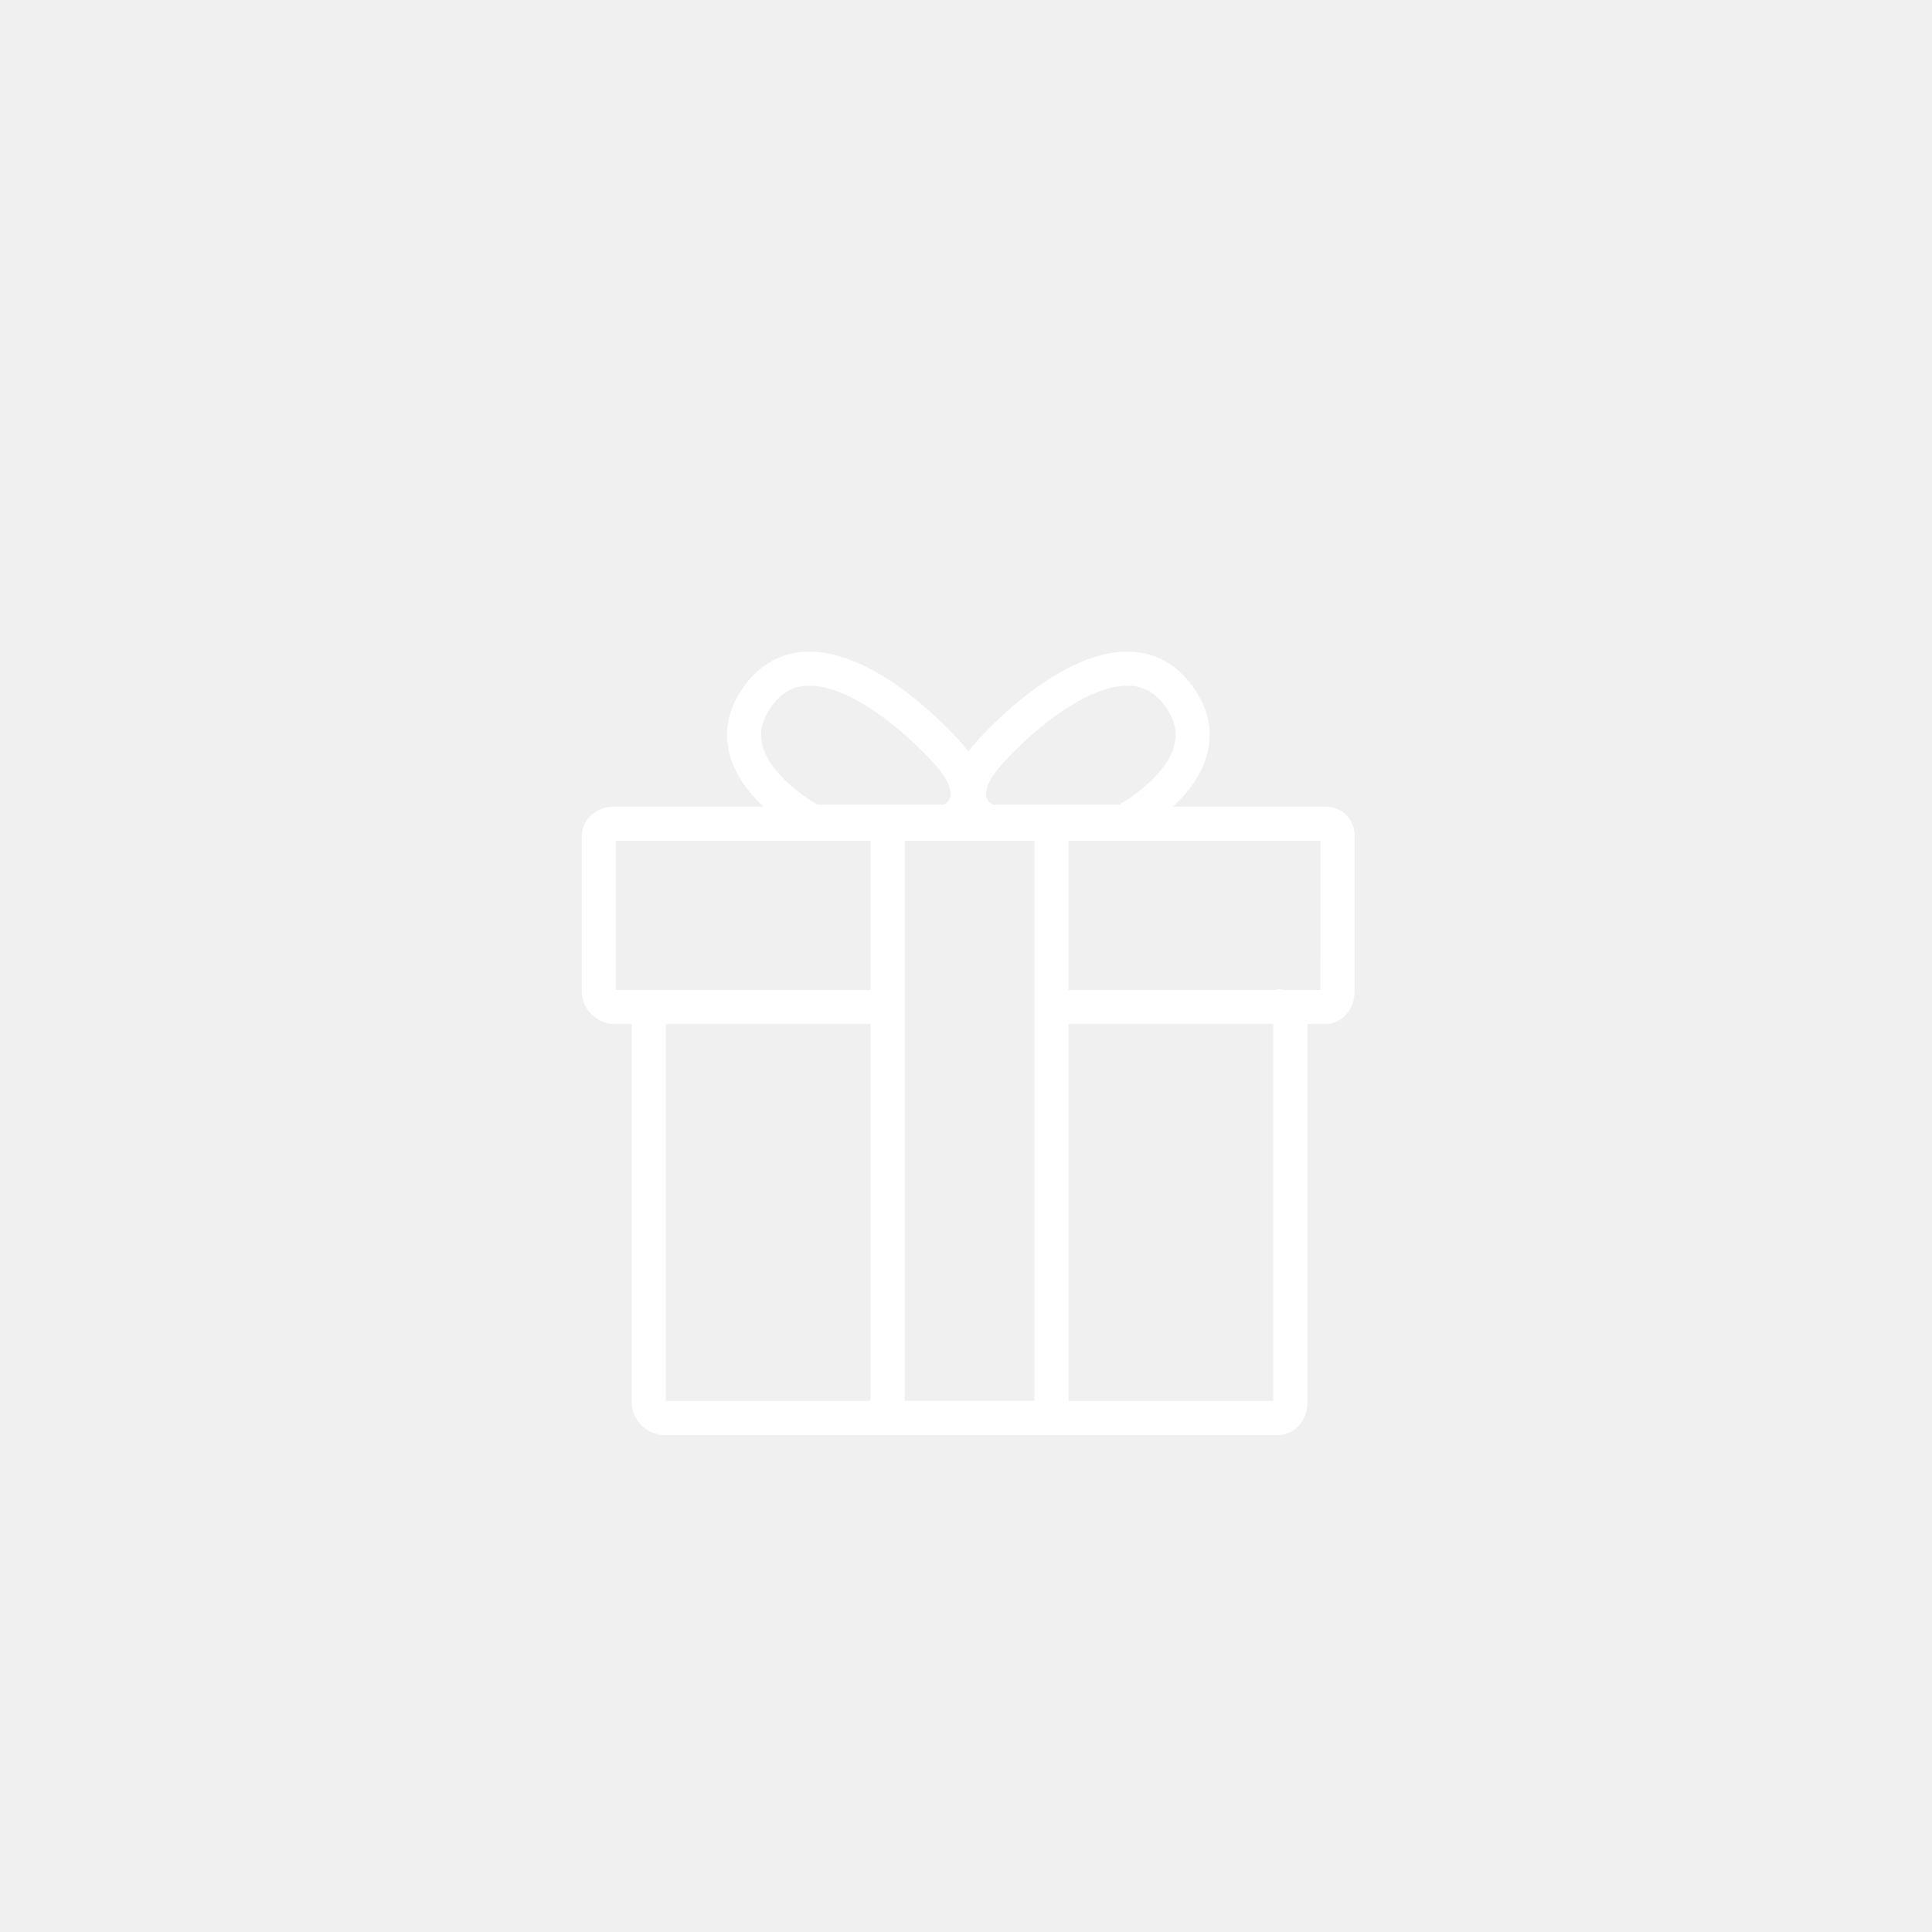
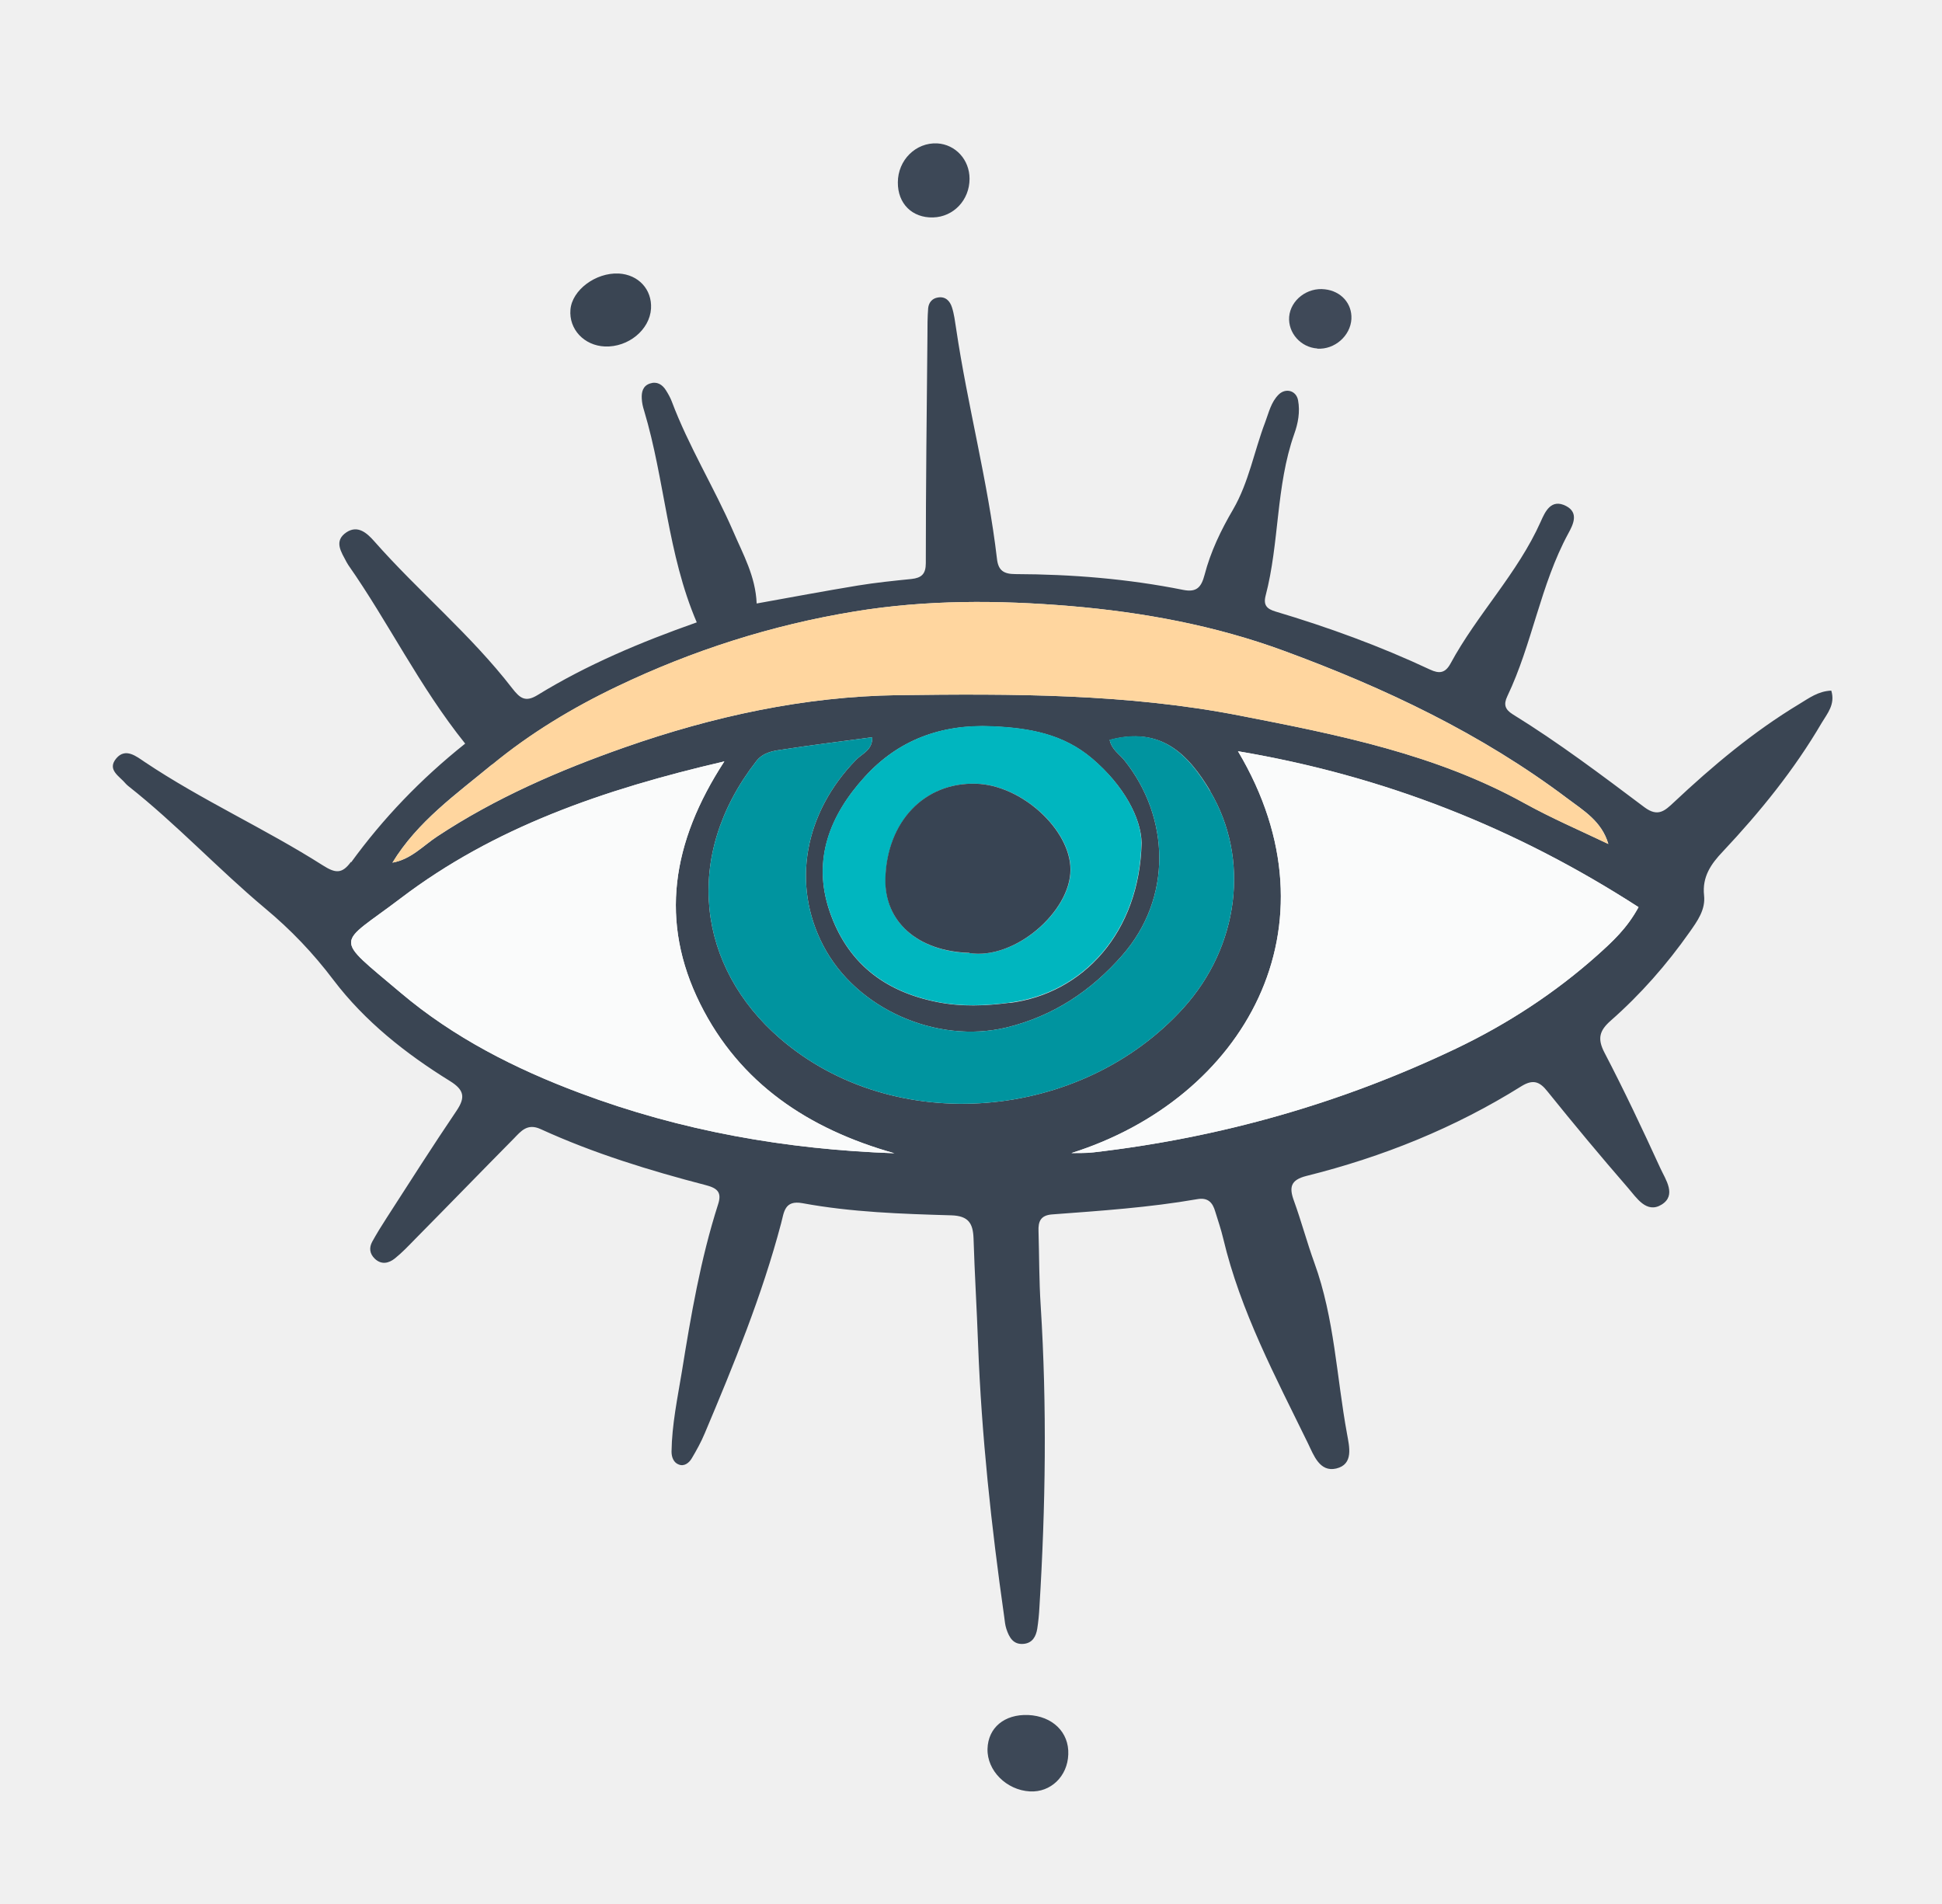
- <svg xmlns="http://www.w3.org/2000/svg" version="1.1" id="Capa_1" x="0px" y="0px" width="150px" height="150px" viewBox="0 0 150 150" enable-background="new 0 0 150 150" xml:space="preserve">
-   <g>
-     <g>
-       <path fill="#FFFFFF" d="M102.875,79.505H81.636v-2.646h20.881l0.006-11.585H47.814v11.585h21.102v2.646H47.679    c-1.336,0-2.509-1.173-2.509-2.511V64.92c0-1.286,1.102-2.292,2.509-2.292h55.196c1.329,0,2.295,0.965,2.295,2.292v12.074    C105.168,78.401,104.161,79.505,102.875,79.505z" />
-       <path fill="#FFFFFF" d="M99.21,111.417H51.56c-1.337,0-2.509-1.172-2.509-2.51V79.15c0-1.286,1.103-2.293,2.509-2.293h17.356    v2.646h-17.22v29.266h47.157l0.005-29.619c0,0.138,0.162,0.301,0.3,0.301v-2.646c1.315,0,2.348,1.03,2.348,2.346v29.756    C101.504,110.314,100.494,111.417,99.21,111.417z" />
-       <path fill="#FFFFFF" d="M82.959,111.417H67.594v-48.79h15.365V111.417L82.959,111.417z M70.238,108.771h10.075V65.274H70.238    V108.771z" />
-       <path fill="#FFFFFF" d="M87.565,65.117H76.893c-0.859,0-2.128-0.78-2.685-2.042c-0.507-1.154-0.625-3.064,1.708-5.616    c1.473-1.61,6.663-6.867,11.609-6.867c2.216,0,4.071,1.079,5.361,3.12c0.999,1.577,1.276,3.221,0.824,4.887    c-1.029,3.819-5.662,6.267-5.858,6.37L87.565,65.117z M77.062,62.472h9.844c1.209-0.699,3.704-2.501,4.258-4.567    c0.25-0.935,0.084-1.843-0.509-2.779c-0.816-1.29-1.81-1.889-3.128-1.889c-3.072,0-7.123,3.235-9.655,6.008    c-0.97,1.057-1.438,2.014-1.289,2.625C76.664,62.199,76.928,62.397,77.062,62.472z" />
-       <path fill="#FFFFFF" d="M73.473,65.117H62.799l-0.286-0.147c-0.195-0.103-4.832-2.55-5.861-6.37    c-0.45-1.666-0.173-3.31,0.825-4.887c1.292-2.041,3.146-3.12,5.362-3.12c4.943,0,10.134,5.256,11.607,6.867    c2.333,2.552,2.217,4.463,1.709,5.616C75.601,64.337,74.329,65.117,73.473,65.117z M63.463,62.472h9.842    c0.134-0.075,0.397-0.273,0.478-0.602c0.148-0.611-0.319-1.568-1.288-2.626c-2.534-2.771-6.584-6.007-9.655-6.007    c-1.318,0-2.312,0.599-3.127,1.889c-0.593,0.936-0.759,1.845-0.51,2.779C59.758,59.971,62.253,61.773,63.463,62.472z" />
-     </g>
-   </g>
+ <svg xmlns="http://www.w3.org/2000/svg" id="Capa_1" version="1.1" viewBox="0 0 107 104.9">
+   <defs>
+     <style>
+       .st0 {
+         fill: #3f4958;
+       }
+ 
+       .st1 {
+         fill: #384453;
+       }
+ 
+       .st2 {
+         fill: #00b6bf;
+       }
+ 
+       .st3 {
+         fill: #00949f;
+       }
+ 
+       .st4 {
+         fill: #3d4857;
+       }
+ 
+       .st5 {
+         fill: #fafbfb;
+       }
+ 
+       .st6 {
+         fill: #ffd69f;
+       }
+ 
+       .st7 {
+         fill: #3a4553;
+       }
+     </style>
+   </defs>
+   <path class="st7" d="M19.34,47.48c-.5.69-.87.63-1.55.2-3.19-2.03-6.67-3.59-9.82-5.7-.45-.3-1.05-.8-1.56-.2-.54.64.19.99.53,1.41.04.04.08.08.13.12,2.65,2.09,4.95,4.57,7.53,6.73,1.43,1.19,2.66,2.48,3.77,3.95,1.73,2.28,3.98,4.06,6.42,5.57.79.49.86.9.37,1.63-1.32,1.95-2.58,3.93-3.85,5.9-.28.43-.55.87-.8,1.32-.18.33-.15.66.14.94.37.35.77.25,1.1-.01.4-.32.76-.7,1.12-1.07,1.82-1.84,3.62-3.7,5.44-5.54.39-.4.74-.86,1.48-.52,2.93,1.34,6,2.28,9.11,3.09.65.17.88.41.66,1.07-.96,3-1.49,6.1-1.99,9.2-.24,1.46-.55,2.92-.57,4.41,0,.31.12.61.4.71.3.12.57-.09.72-.35.26-.44.51-.89.71-1.37,1.6-3.79,3.16-7.6,4.21-11.58.16-.6.18-1.28,1.17-1.1,2.71.5,5.46.59,8.21.67.95.03,1.19.45,1.22,1.27.06,1.94.18,3.88.25,5.83.19,5.03.73,10.03,1.44,15.02.03.23.05.46.12.67.15.45.37.88.96.82.48-.05.67-.41.74-.83.06-.39.1-.79.12-1.19.34-5.53.42-11.07.07-16.61-.09-1.37-.08-2.74-.12-4.11-.02-.51.1-.87.74-.92,2.68-.2,5.36-.38,8-.84.61-.11.86.2,1,.69.15.49.32.98.44,1.49.95,4,2.88,7.61,4.67,11.28.31.64.64,1.59,1.55,1.38.98-.23.72-1.22.6-1.9-.58-3.15-.69-6.37-1.8-9.43-.41-1.13-.72-2.3-1.13-3.43-.27-.74-.18-1.14.69-1.36,4.21-1.05,8.18-2.65,11.84-4.94.63-.39,1-.28,1.44.28,1.45,1.8,2.93,3.58,4.45,5.33.46.53,1.01,1.42,1.84.91.84-.52.22-1.38-.07-2.01-.98-2.14-1.99-4.28-3.08-6.37-.4-.77-.27-1.21.34-1.75,1.65-1.45,3.09-3.09,4.35-4.88.43-.61.89-1.24.8-2.03-.11-1.02.38-1.73,1.04-2.42,2.05-2.18,3.93-4.5,5.44-7.08.31-.52.76-1.02.53-1.78-.72.03-1.22.41-1.75.73-2.54,1.53-4.79,3.42-6.93,5.43-.49.46-.87.82-1.61.27-2.37-1.78-4.74-3.57-7.27-5.13-.41-.26-.51-.53-.29-.99,1.38-2.89,1.82-6.13,3.36-8.97.27-.49.59-1.14-.12-1.51-.83-.43-1.16.32-1.4.86-1.27,2.85-3.5,5.1-4.97,7.82-.29.53-.62.57-1.13.33-2.75-1.29-5.6-2.33-8.52-3.2-.46-.14-.67-.34-.54-.86.77-2.93.56-6.03,1.58-8.92.21-.58.33-1.22.21-1.86-.1-.53-.67-.69-1.06-.32-.43.42-.55,1-.75,1.53-.61,1.6-.9,3.31-1.77,4.81-.67,1.14-1.24,2.33-1.57,3.6-.18.68-.43.98-1.18.83-3.05-.61-6.13-.86-9.24-.87-.64,0-.95-.19-1.02-.85-.5-4.26-1.62-8.43-2.25-12.68-.06-.39-.11-.8-.23-1.17-.11-.34-.35-.61-.77-.54-.33.05-.51.29-.54.59-.04.51-.04,1.02-.04,1.54-.04,4.17-.09,8.34-.09,12.51,0,.6-.24.81-.79.87-.99.1-1.97.2-2.95.36-1.82.3-3.64.64-5.58.99-.06-1.5-.75-2.71-1.29-3.97-1.05-2.42-2.46-4.69-3.39-7.17-.08-.21-.2-.42-.32-.61-.2-.32-.5-.5-.88-.37-.39.13-.47.47-.45.83.01.23.06.45.13.67,1.15,3.83,1.28,7.88,2.9,11.66-3.12,1.1-6.06,2.34-8.78,4.01-.67.41-.97.16-1.39-.38-2.27-2.94-5.16-5.33-7.61-8.11-.39-.44-.89-.89-1.51-.49-.74.49-.29,1.1,0,1.66.03.05.06.1.09.15,2.22,3.17,3.9,6.67,6.44,9.84-2.47,1.97-4.53,4.13-6.29,6.55ZM68.21,41.39c8.08,1.36,15.33,4.24,22.07,8.59-.64,1.18-1.45,1.91-2.26,2.64-2.33,2.08-4.95,3.79-7.77,5.14-6.32,3.02-12.99,4.92-20,5.73-.4.05-.81.03-1.22.04,9.48-2.99,14.95-12.45,9.18-22.14ZM38.58,55.31c2.18,4.38,5.97,6.9,10.7,8.23-5.98-.21-11.76-1.23-17.33-3.32-3.58-1.34-6.96-3.06-9.87-5.52-3.78-3.2-3.51-2.54,0-5.21,5.13-3.9,11.15-5.99,17.83-7.54-2.91,4.47-3.58,8.84-1.33,13.36ZM27.12,42.13c2.1-1.73,4.44-3.14,6.89-4.31,4.14-1.98,8.5-3.38,13.08-4.13,3.95-.65,7.91-.63,11.87-.3,4.02.34,7.99,1.07,11.79,2.47,5.55,2.04,10.87,4.56,15.61,8.13.89.67,1.89,1.25,2.26,2.51-1.55-.74-3.13-1.42-4.63-2.25-4.88-2.7-10.26-3.77-15.66-4.82-6.24-1.22-12.57-1.21-18.86-1.13-5.14.07-10.18,1.17-15.03,2.87-3.62,1.27-7.13,2.79-10.34,4.91-.79.52-1.45,1.27-2.48,1.45,1.38-2.27,3.51-3.77,5.49-5.41ZM66.67,43.58c2.23,3.75,1.58,8.58-1.45,11.94-5.64,6.26-15.94,7.15-22.25,1.69-4.53-3.92-5.38-10.02-1.31-15.26.36-.47.87-.57,1.37-.64,1.66-.26,3.33-.46,5.03-.69.02.71-.56.9-.89,1.24-2.86,2.93-3.57,6.87-1.81,10.24,1.81,3.48,6.24,5.44,10.1,4.51,2.59-.63,4.67-2.03,6.37-3.97,2.79-3.18,2.62-7.62.13-10.74-.28-.35-.71-.6-.82-1.13,2.8-.76,4.31.74,5.55,2.82ZM55.62,55.25c-1.33.17-2.62.23-3.98-.04-2.98-.59-4.98-2.22-5.93-5-.97-2.85.03-5.31,1.93-7.4,1.83-2.02,4.19-2.92,7.02-2.79,2.04.09,3.91.41,5.52,1.78,1.74,1.48,2.69,3.27,2.72,4.63-.11,4.93-3.21,8.31-7.27,8.83Z" />
+   <path class="st4" d="M58.86,96.66c-.04,1.21-.97,2.1-2.11,2.04-1.3-.07-2.37-1.15-2.34-2.34.03-1.17.93-1.92,2.24-1.87,1.34.06,2.26.95,2.21,2.17Z" />
+   <path class="st7" d="M34.09,15.07c1.09.06,1.84.88,1.78,1.93-.07,1.17-1.25,2.14-2.54,2.09-1.15-.05-1.99-.95-1.9-2.03.09-1.08,1.39-2.05,2.66-1.99Z" />
+   <path class="st4" d="M53.42,9.85c0,1.17-.88,2.1-2.01,2.13-1.15.03-1.95-.76-1.94-1.93,0-1.23.99-2.21,2.17-2.15,1.01.06,1.78.9,1.78,1.95Z" />
+   <path class="st0" d="M72.58,19.2c-.91-.06-1.62-.86-1.55-1.75.08-.92,1-1.63,1.97-1.51.89.1,1.5.78,1.46,1.63-.05.93-.92,1.7-1.88,1.64Z" />
+   <path class="st5" d="M59.03,63.53c9.48-2.99,14.95-12.45,9.18-22.14,8.08,1.36,15.33,4.24,22.07,8.59-.64,1.18-1.45,1.91-2.26,2.64-2.33,2.08-4.95,3.79-7.77,5.14-6.32,3.02-12.99,4.92-20,5.73-.4.05-.81.03-1.22.04Z" />
+   <path class="st5" d="M39.91,41.95c-2.91,4.47-3.58,8.84-1.33,13.36,2.18,4.38,5.97,6.9,10.7,8.23-5.98-.21-11.76-1.23-17.33-3.32-3.58-1.34-6.96-3.06-9.87-5.52-3.78-3.2-3.51-2.54,0-5.21,5.13-3.9,11.15-5.99,17.83-7.54Z" />
+   <path class="st6" d="M21.62,47.54c1.38-2.27,3.51-3.77,5.49-5.41,2.1-1.73,4.44-3.14,6.89-4.31,4.14-1.98,8.5-3.38,13.08-4.13,3.95-.65,7.91-.63,11.87-.3,4.02.34,7.99,1.07,11.79,2.47,5.55,2.04,10.87,4.56,15.61,8.13.89.67,1.89,1.25,2.26,2.51-1.55-.74-3.13-1.42-4.63-2.25-4.88-2.7-10.26-3.77-15.66-4.82-6.24-1.22-12.57-1.21-18.86-1.13-5.14.07-10.18,1.17-15.03,2.87-3.62,1.27-7.13,2.79-10.34,4.91-.79.52-1.45,1.27-2.48,1.45Z" />
+   <path class="st3" d="M61.12,40.76c2.8-.76,4.31.74,5.55,2.82,2.23,3.75,1.58,8.58-1.45,11.94-5.64,6.26-15.94,7.15-22.25,1.69-4.53-3.92-5.38-10.02-1.31-15.26.36-.47.87-.57,1.37-.64,1.66-.26,3.33-.46,5.03-.69.02.71-.56.9-.89,1.24-2.86,2.93-3.57,6.87-1.81,10.24,1.81,3.48,6.24,5.44,10.1,4.51,2.59-.63,4.67-2.03,6.37-3.97,2.79-3.18,2.62-7.62.13-10.74-.28-.35-.71-.6-.82-1.13Z" />
+   <path class="st2" d="M60.18,41.79c-1.61-1.37-3.48-1.69-5.52-1.78-2.83-.13-5.19.78-7.02,2.79-1.91,2.1-2.91,4.56-1.93,7.4.95,2.78,2.96,4.41,5.93,5,1.36.27,2.65.21,3.98.04,4.06-.52,7.16-3.89,7.27-8.83-.03-1.36-.98-3.15-2.72-4.63ZM48.79,48.42c.08-3.15,2.15-5.33,5-5.24,2.52.07,5.21,2.55,5.2,4.74,0,2.3-3.06,4.98-5.57,4.59-2.85-.09-4.68-1.71-4.63-4.08Z" />
+   <path class="st1" d="M53.41,52.5c-2.85-.09-4.68-1.71-4.63-4.08.08-3.15,2.15-5.33,5-5.24,2.52.07,5.21,2.55,5.2,4.74,0,2.3-3.06,4.98-5.57,4.59Z" />
</svg>
